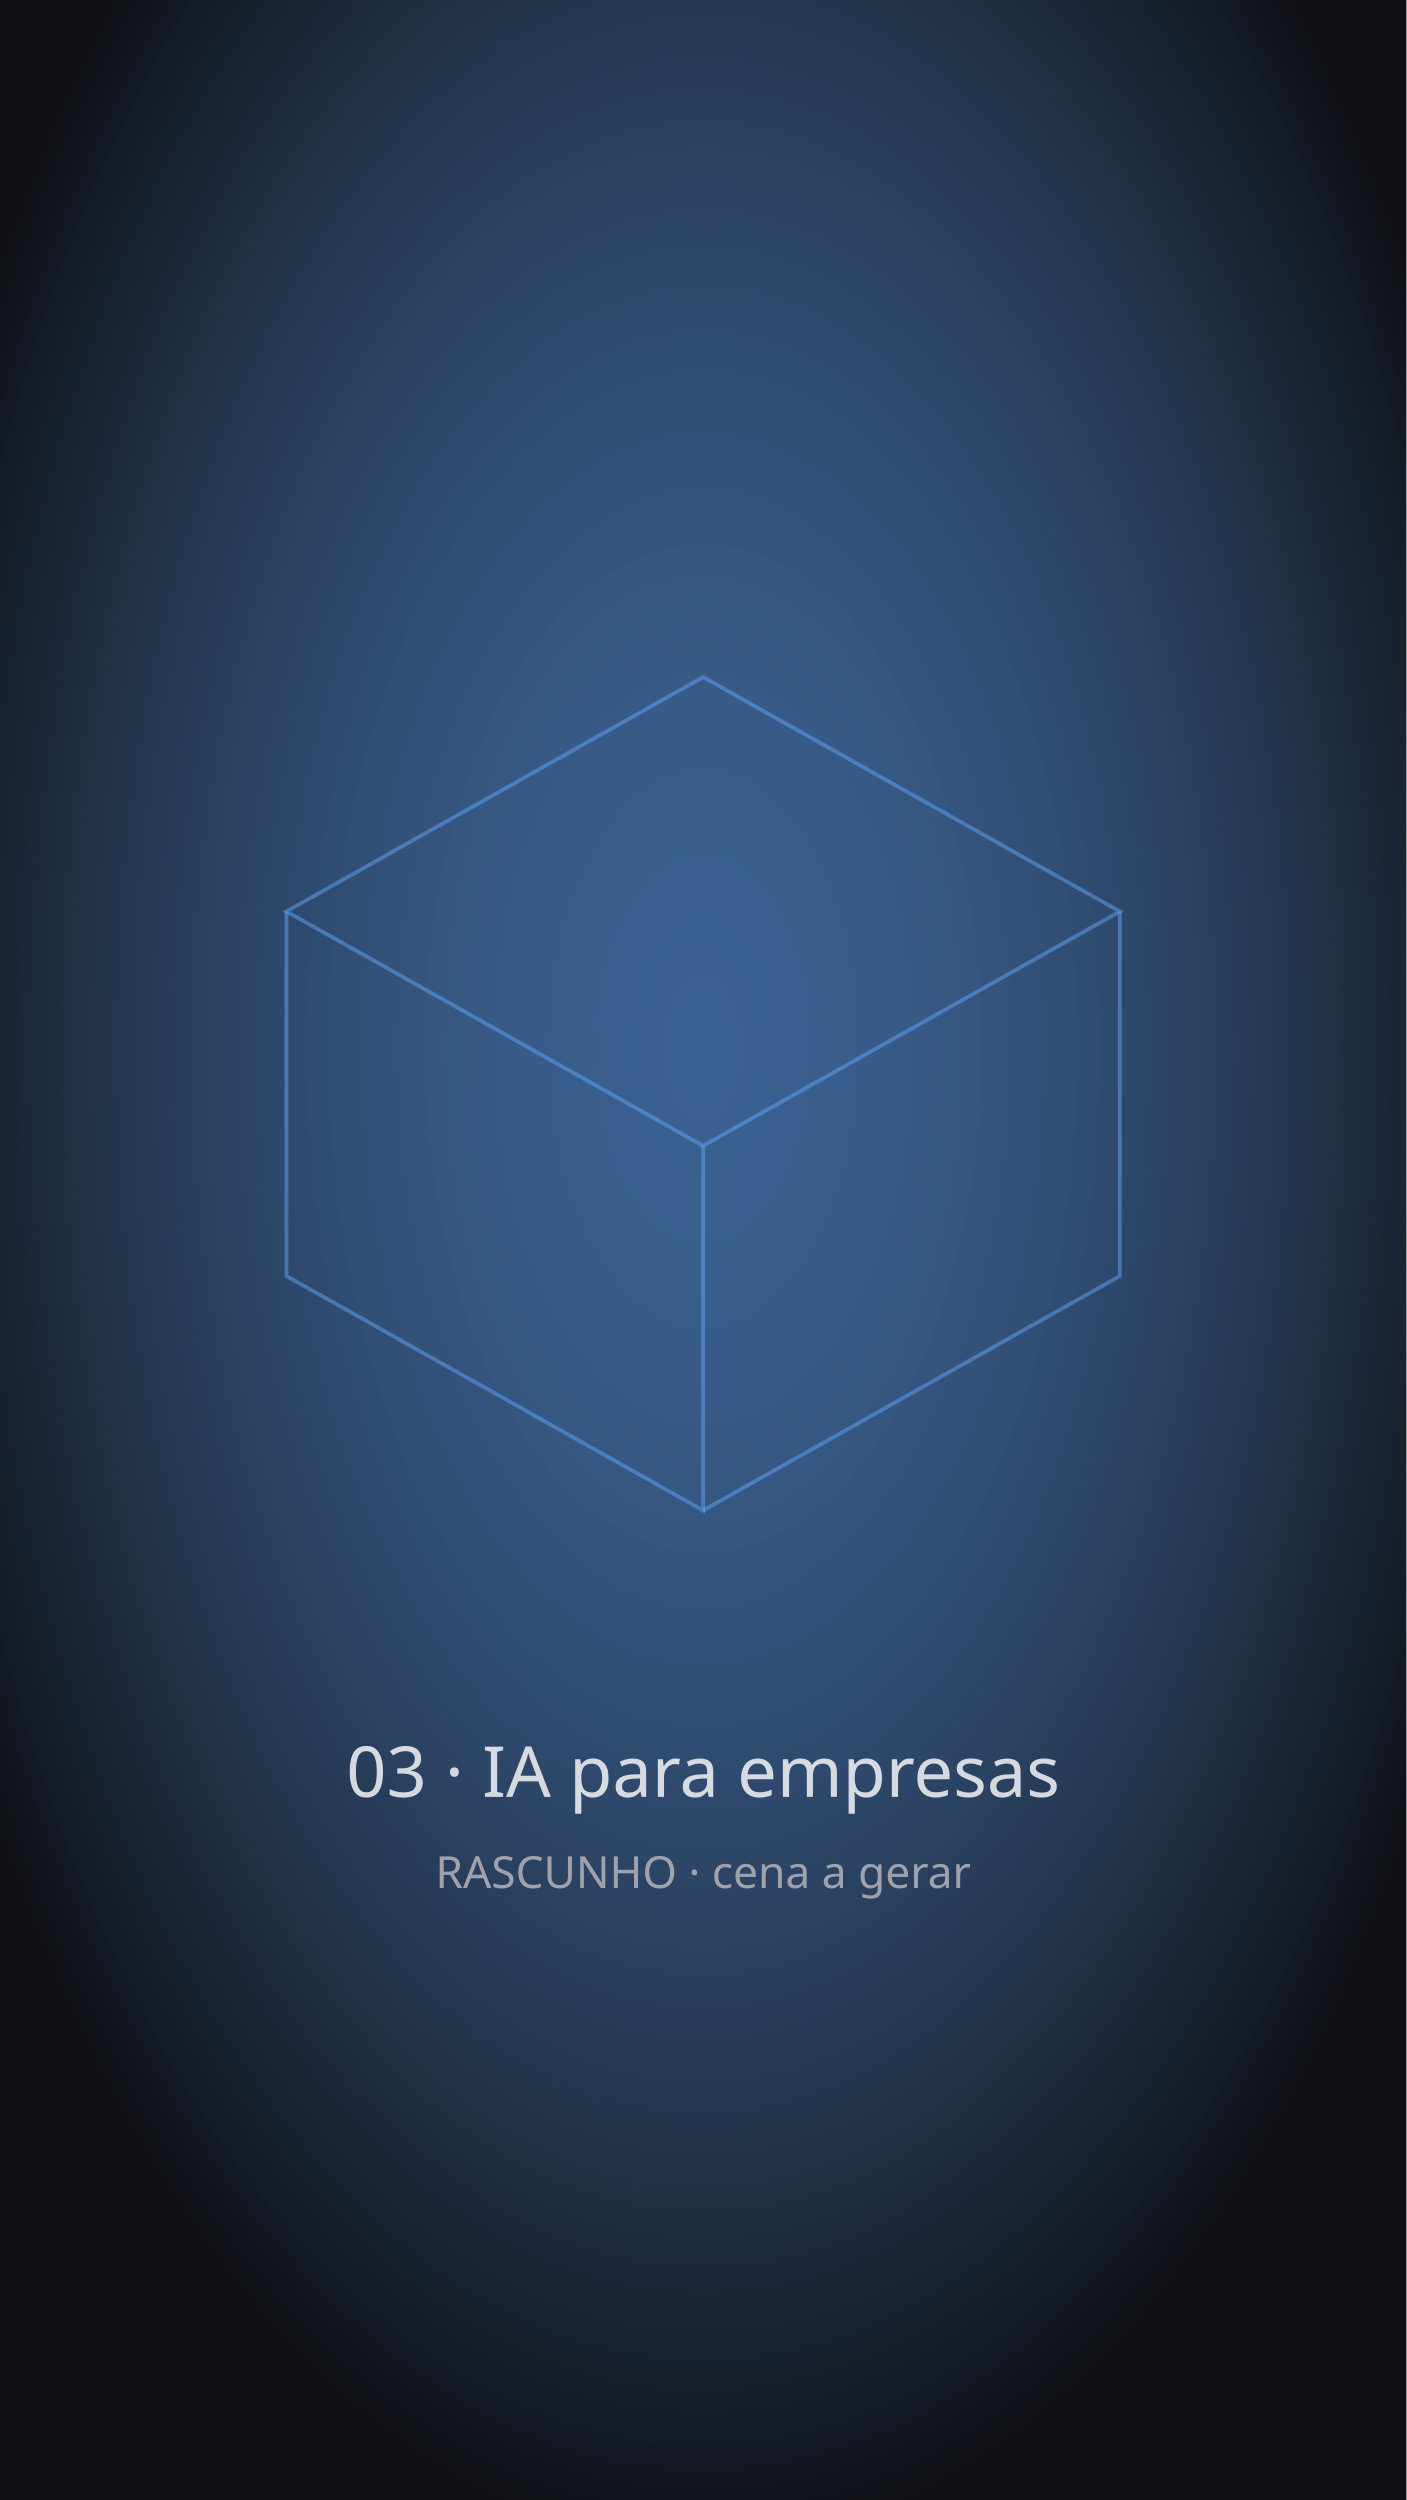
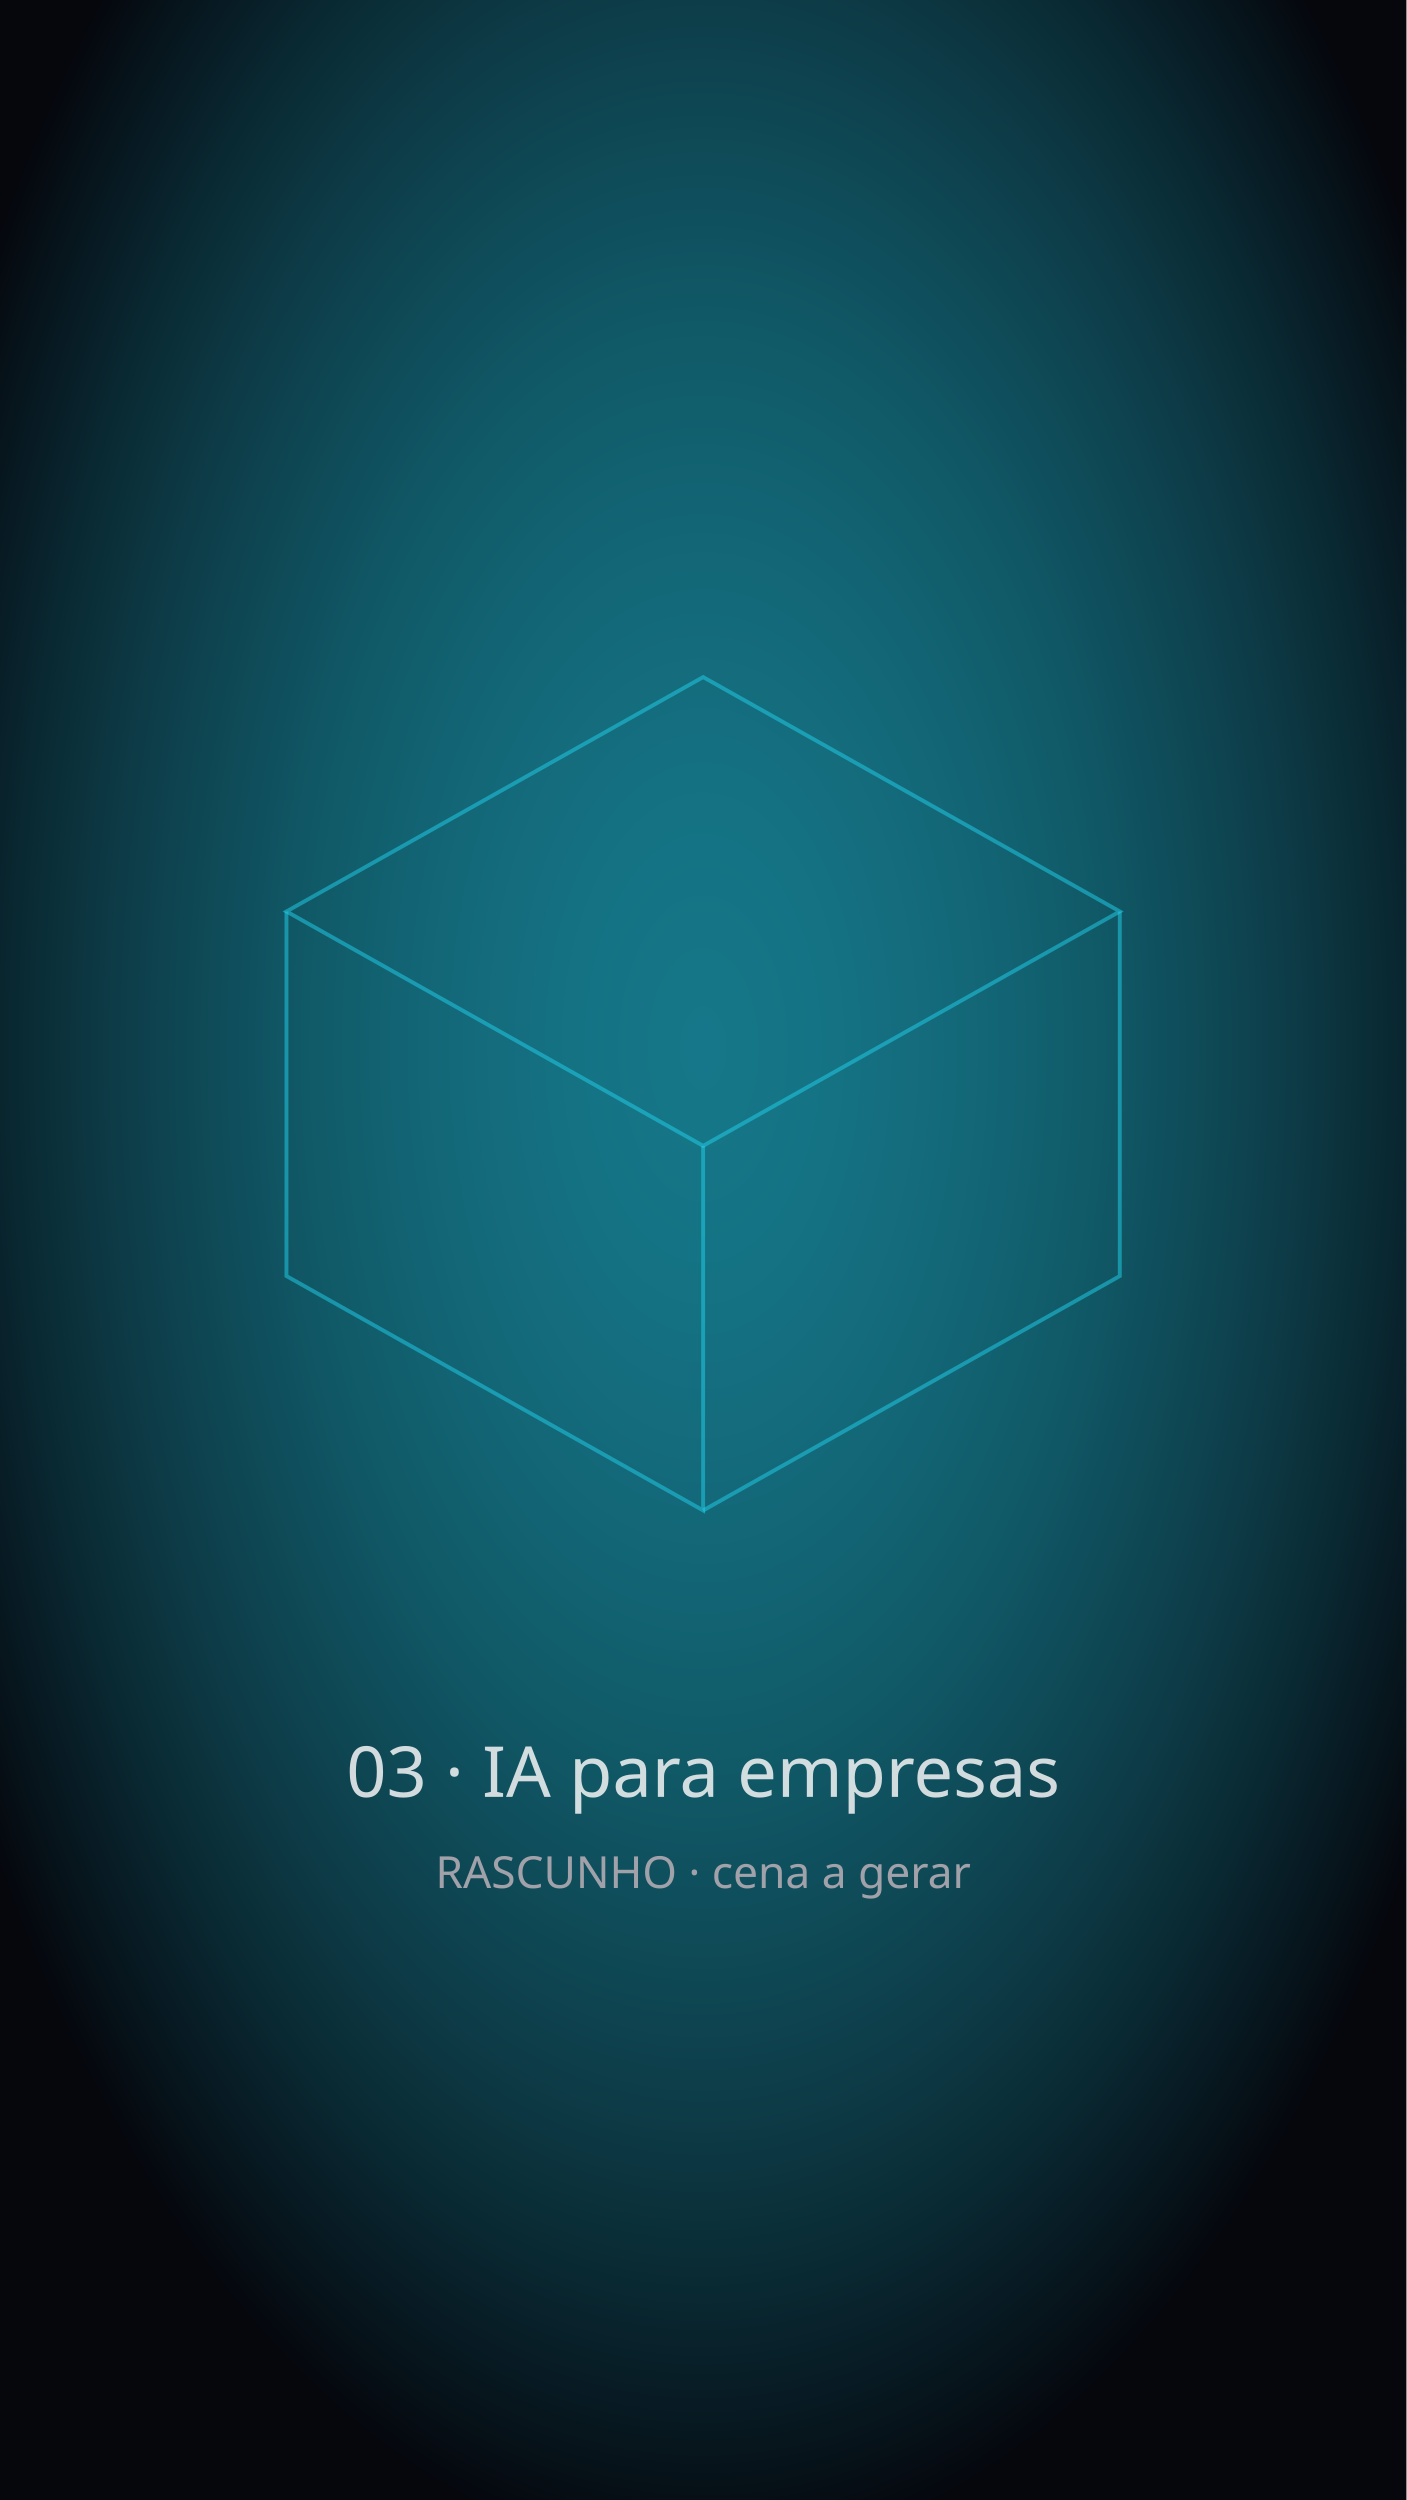
<svg xmlns="http://www.w3.org/2000/svg" width="1080" height="1920" viewBox="0 0 1080 1920">
  <defs>
    <radialGradient id="g" cx="50%" cy="42%" r="60%">
-       <stop offset="0" stop-color="#60A5FA" stop-opacity=".55" />
-       <stop offset="1" stop-color="#0E0F13" />
+       <stop offset="0" stop-color="#22D3EE" stop-opacity=".55" />
+       <stop offset="1" stop-color="#05070D" />
    </radialGradient>
  </defs>
-   <rect width="1080" height="1920" fill="#0E0F13" />
+   <rect width="1080" height="1920" fill="#05070D" />
  <rect width="1080" height="1920" fill="url(#g)" />
-   <g fill="none" stroke="#60A5FA" stroke-opacity=".5" stroke-width="3">
+   <g fill="none" stroke="#22D3EE" stroke-opacity=".5" stroke-width="3">
    <path d="M540 520 L860 700 L540 880 L220 700 Z" />
    <path d="M220 700 L220 980 L540 1160 L540 880" />
    <path d="M860 700 L860 980 L540 1160" />
  </g>
  <text x="540" y="1380" fill="#F4F4F6" fill-opacity=".85" font-family="sans-serif" font-size="54" text-anchor="middle">03 · IA para empresas</text>
  <text x="540" y="1450" fill="#A1A1AA" font-family="sans-serif" font-size="34" text-anchor="middle">RASCUNHO · cena a gerar</text>
</svg>
